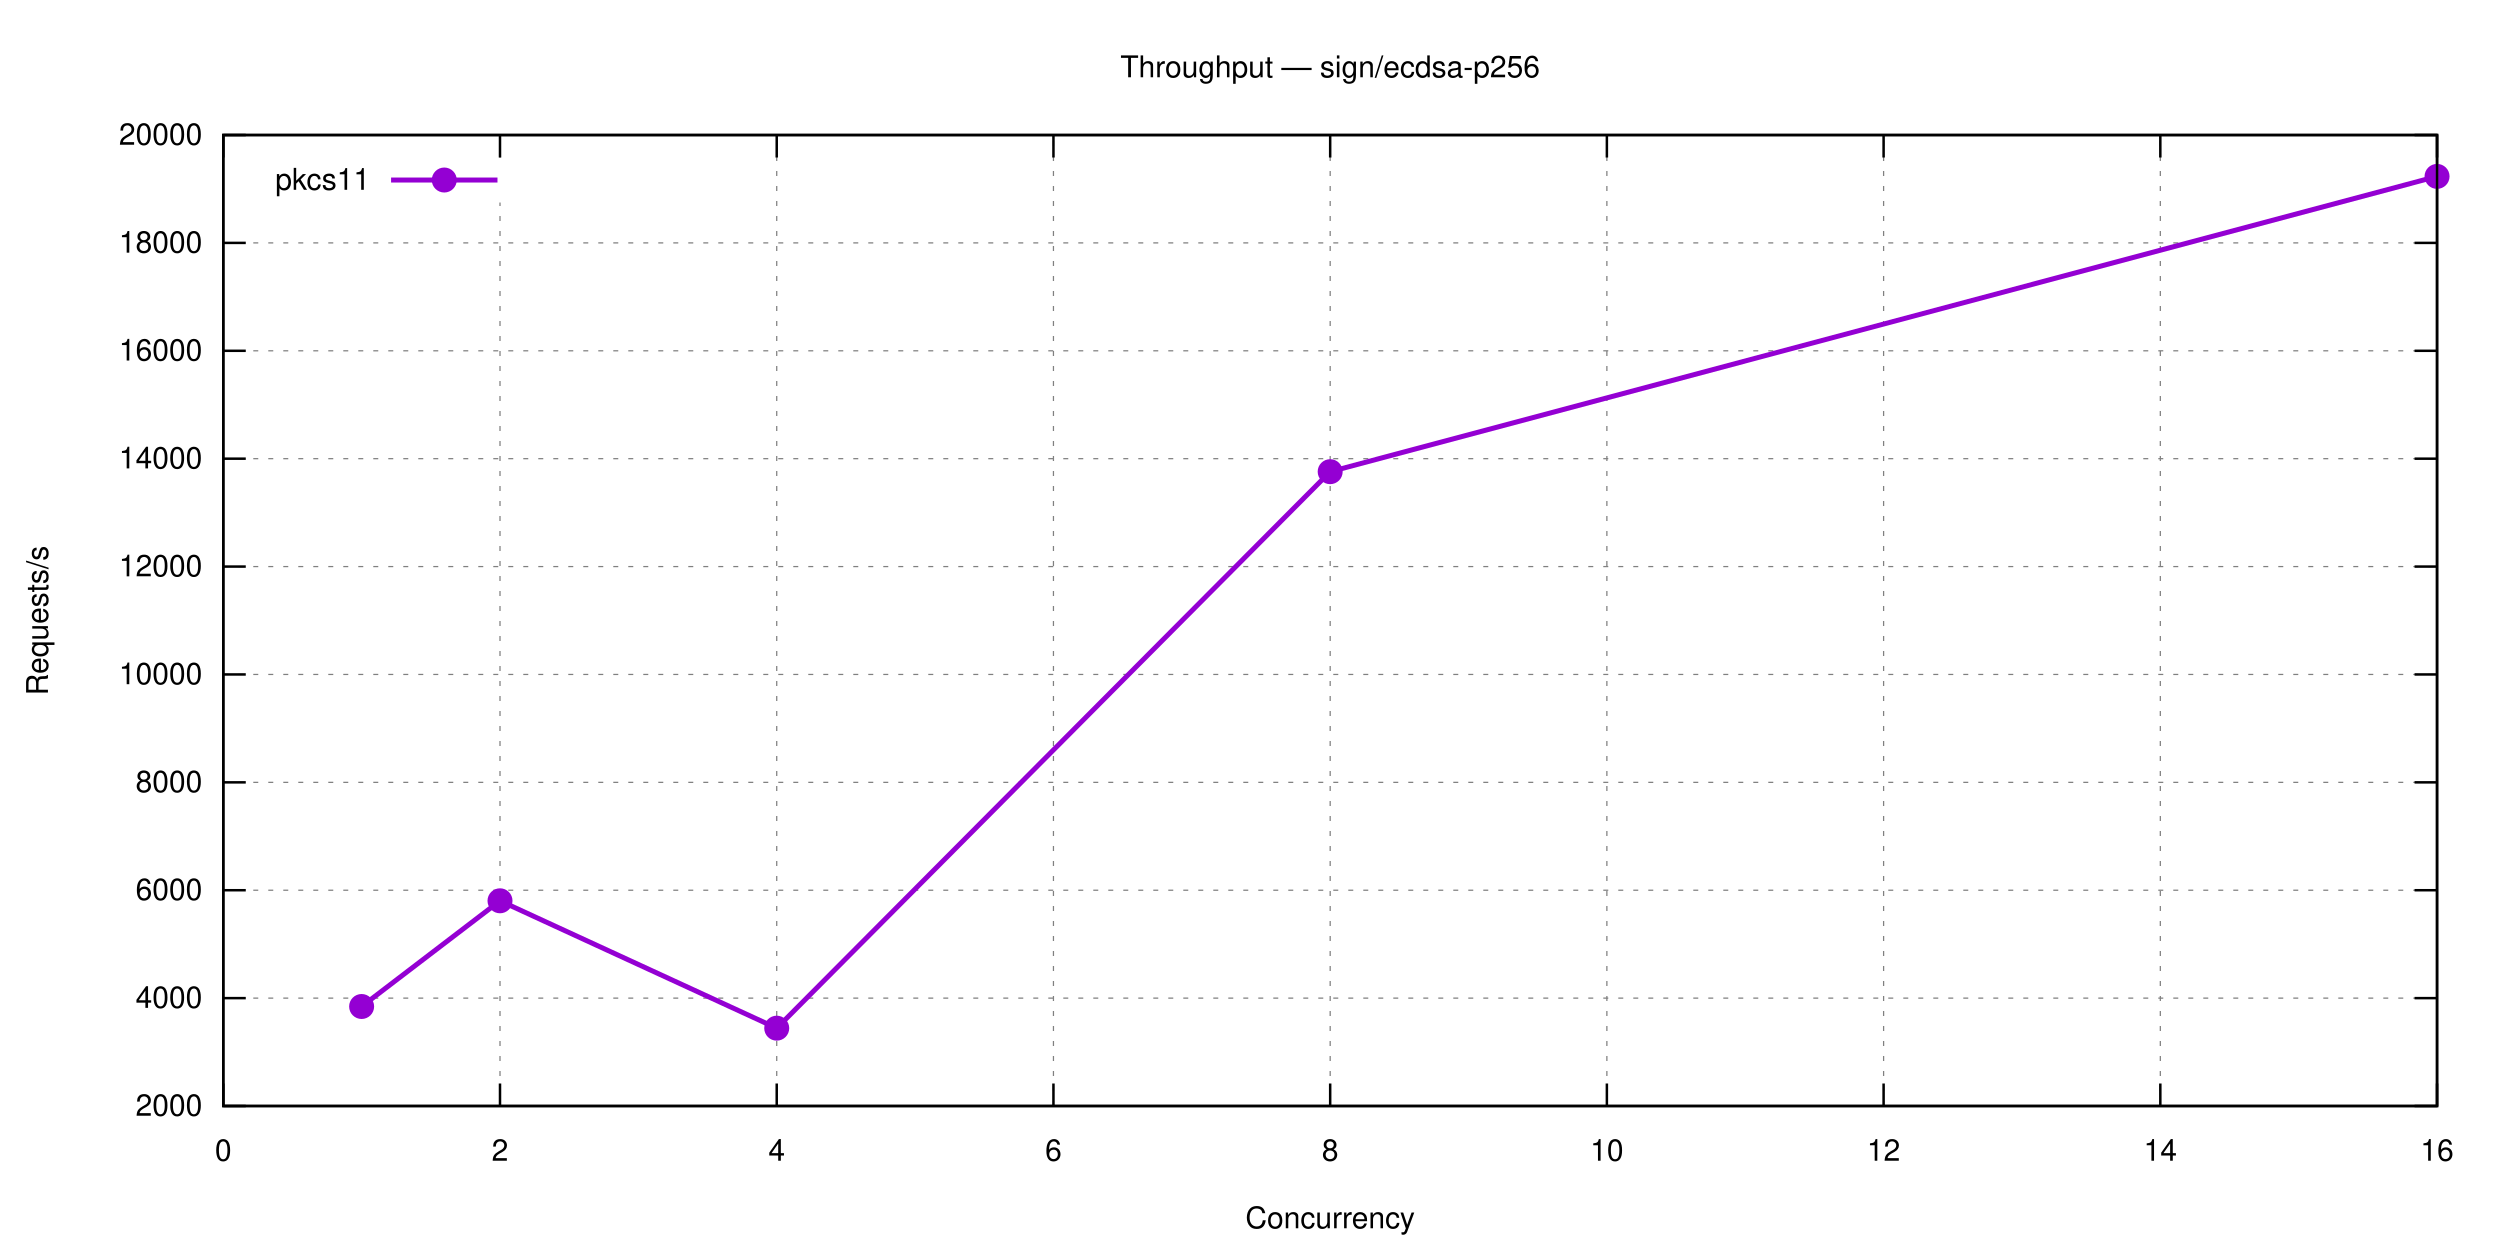
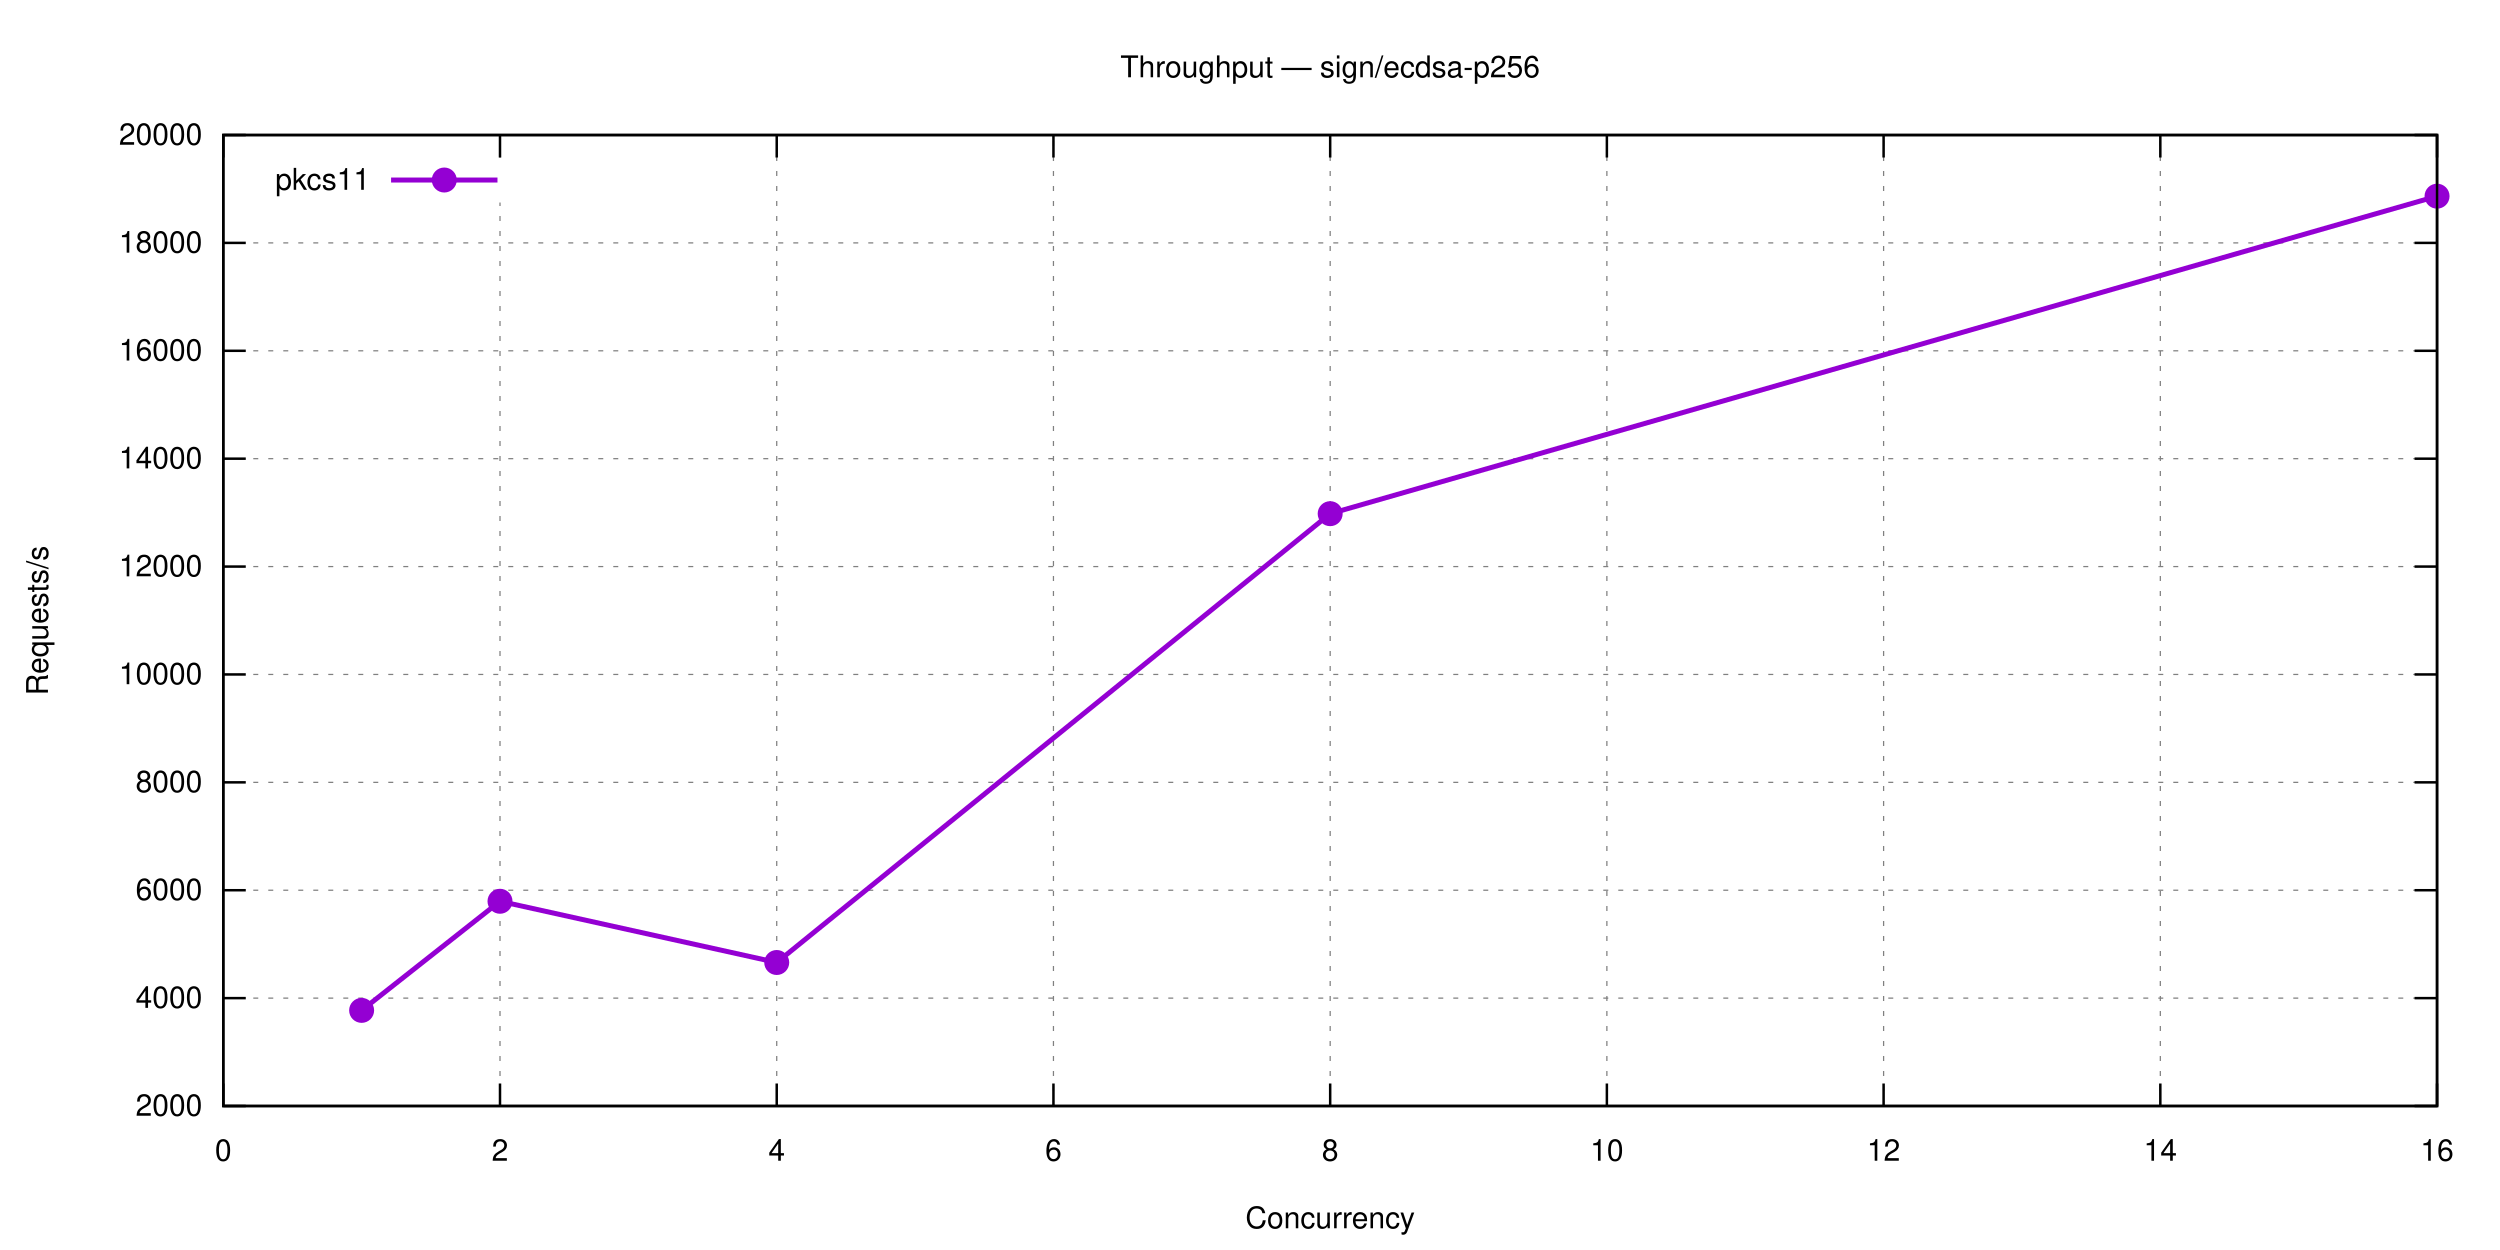
<svg xmlns="http://www.w3.org/2000/svg" xmlns:xlink="http://www.w3.org/1999/xlink" width="1000" height="500" viewBox="0 0 1000 500">
  <g id="gnuplot_canvas">
    <rect x="0" y="0" width="1000" height="500" fill="none" />
    <defs>
      <circle id="gpDot" r="0.5" stroke-width="0.5" stroke="currentColor" />
      <path id="gpPt0" stroke-width="0.222" stroke="currentColor" d="M-1,0 h2 M0,-1 v2" />
      <path id="gpPt1" stroke-width="0.222" stroke="currentColor" d="M-1,-1 L1,1 M1,-1 L-1,1" />
      <path id="gpPt2" stroke-width="0.222" stroke="currentColor" d="M-1,0 L1,0 M0,-1 L0,1 M-1,-1 L1,1 M-1,1 L1,-1" />
      <rect id="gpPt3" stroke-width="0.222" stroke="currentColor" x="-1" y="-1" width="2" height="2" />
      <rect id="gpPt4" stroke-width="0.222" stroke="currentColor" fill="currentColor" x="-1" y="-1" width="2" height="2" />
      <circle id="gpPt5" stroke-width="0.222" stroke="currentColor" cx="0" cy="0" r="1" />
      <use xlink:href="#gpPt5" id="gpPt6" fill="currentColor" stroke="none" />
      <path id="gpPt7" stroke-width="0.222" stroke="currentColor" d="M0,-1.33 L-1.33,0.67 L1.33,0.67 z" />
      <use xlink:href="#gpPt7" id="gpPt8" fill="currentColor" stroke="none" />
      <use xlink:href="#gpPt7" id="gpPt9" stroke="currentColor" transform="rotate(180)" />
      <use xlink:href="#gpPt9" id="gpPt10" fill="currentColor" stroke="none" />
      <use xlink:href="#gpPt3" id="gpPt11" stroke="currentColor" transform="rotate(45)" />
      <use xlink:href="#gpPt11" id="gpPt12" fill="currentColor" stroke="none" />
      <path id="gpPt13" stroke-width="0.222" stroke="currentColor" d="M0,1.330 L1.265,0.411 L0.782,-1.067 L-0.782,-1.076 L-1.265,0.411 z" />
      <use xlink:href="#gpPt13" id="gpPt14" fill="currentColor" stroke="none" />
      <filter id="textbox" filterUnits="objectBoundingBox" x="0" y="0" height="1" width="1">
        <feFlood flood-color="white" flood-opacity="1" result="bgnd" />
        <feComposite in="SourceGraphic" in2="bgnd" operator="atop" />
      </filter>
      <filter id="greybox" filterUnits="objectBoundingBox" x="0" y="0" height="1" width="1">
        <feFlood flood-color="lightgrey" flood-opacity="1" result="grey" />
        <feComposite in="SourceGraphic" in2="grey" operator="atop" />
      </filter>
    </defs>
    <g fill="none" color="white" stroke="currentColor" stroke-width="1.00" stroke-linecap="butt" stroke-linejoin="miter">
</g>
    <g fill="none" color="black" stroke="currentColor" stroke-width="1.00" stroke-linecap="butt" stroke-linejoin="miter">
</g>
    <g fill="none" color="black" stroke="black" stroke-width="0.50" stroke-linecap="butt" stroke-linejoin="miter">
</g>
    <g fill="none" color="gray" stroke="currentColor" stroke-width="0.50" stroke-linecap="butt" stroke-linejoin="miter">
      <path stroke="gray" stroke-dasharray="2,4" class="gridline" d="M89.31,442.40 L974.82,442.40  " />
    </g>
    <g fill="none" color="gray" stroke="gray" stroke-width="1.00" stroke-linecap="butt" stroke-linejoin="miter">
</g>
    <g fill="none" color="black" stroke="currentColor" stroke-width="1.00" stroke-linecap="butt" stroke-linejoin="miter">
      <path stroke="black" d="M89.31,442.40 L98.31,442.40 M974.82,442.40 L965.82,442.40  " />
      <g transform="translate(80.92,446.30)" stroke="none" fill="black" font-family="Helvetica" font-size="12.00" text-anchor="end">
        <text>
          <tspan font-family="Helvetica"> 2000</tspan>
        </text>
      </g>
    </g>
    <g fill="none" color="black" stroke="currentColor" stroke-width="1.00" stroke-linecap="butt" stroke-linejoin="miter">
</g>
    <g fill="none" color="black" stroke="black" stroke-width="0.50" stroke-linecap="butt" stroke-linejoin="miter">
</g>
    <g fill="none" color="gray" stroke="currentColor" stroke-width="0.50" stroke-linecap="butt" stroke-linejoin="miter">
      <path stroke="gray" stroke-dasharray="2,4" class="gridline" d="M89.31,399.25 L974.82,399.25  " />
    </g>
    <g fill="none" color="gray" stroke="gray" stroke-width="1.00" stroke-linecap="butt" stroke-linejoin="miter">
</g>
    <g fill="none" color="black" stroke="currentColor" stroke-width="1.00" stroke-linecap="butt" stroke-linejoin="miter">
      <path stroke="black" d="M89.31,399.25 L98.31,399.25 M974.82,399.25 L965.82,399.25  " />
      <g transform="translate(80.92,403.15)" stroke="none" fill="black" font-family="Helvetica" font-size="12.00" text-anchor="end">
        <text>
          <tspan font-family="Helvetica"> 4000</tspan>
        </text>
      </g>
    </g>
    <g fill="none" color="black" stroke="currentColor" stroke-width="1.00" stroke-linecap="butt" stroke-linejoin="miter">
</g>
    <g fill="none" color="black" stroke="black" stroke-width="0.50" stroke-linecap="butt" stroke-linejoin="miter">
</g>
    <g fill="none" color="gray" stroke="currentColor" stroke-width="0.50" stroke-linecap="butt" stroke-linejoin="miter">
      <path stroke="gray" stroke-dasharray="2,4" class="gridline" d="M89.31,356.09 L974.82,356.09  " />
    </g>
    <g fill="none" color="gray" stroke="gray" stroke-width="1.00" stroke-linecap="butt" stroke-linejoin="miter">
</g>
    <g fill="none" color="black" stroke="currentColor" stroke-width="1.00" stroke-linecap="butt" stroke-linejoin="miter">
      <path stroke="black" d="M89.31,356.09 L98.31,356.09 M974.82,356.09 L965.82,356.09  " />
      <g transform="translate(80.92,359.99)" stroke="none" fill="black" font-family="Helvetica" font-size="12.00" text-anchor="end">
        <text>
          <tspan font-family="Helvetica"> 6000</tspan>
        </text>
      </g>
    </g>
    <g fill="none" color="black" stroke="currentColor" stroke-width="1.00" stroke-linecap="butt" stroke-linejoin="miter">
</g>
    <g fill="none" color="black" stroke="black" stroke-width="0.50" stroke-linecap="butt" stroke-linejoin="miter">
</g>
    <g fill="none" color="gray" stroke="currentColor" stroke-width="0.50" stroke-linecap="butt" stroke-linejoin="miter">
      <path stroke="gray" stroke-dasharray="2,4" class="gridline" d="M89.31,312.94 L974.82,312.94  " />
    </g>
    <g fill="none" color="gray" stroke="gray" stroke-width="1.00" stroke-linecap="butt" stroke-linejoin="miter">
</g>
    <g fill="none" color="black" stroke="currentColor" stroke-width="1.00" stroke-linecap="butt" stroke-linejoin="miter">
      <path stroke="black" d="M89.31,312.94 L98.31,312.94 M974.82,312.94 L965.82,312.94  " />
      <g transform="translate(80.92,316.84)" stroke="none" fill="black" font-family="Helvetica" font-size="12.00" text-anchor="end">
        <text>
          <tspan font-family="Helvetica"> 8000</tspan>
        </text>
      </g>
    </g>
    <g fill="none" color="black" stroke="currentColor" stroke-width="1.00" stroke-linecap="butt" stroke-linejoin="miter">
</g>
    <g fill="none" color="black" stroke="black" stroke-width="0.50" stroke-linecap="butt" stroke-linejoin="miter">
</g>
    <g fill="none" color="gray" stroke="currentColor" stroke-width="0.50" stroke-linecap="butt" stroke-linejoin="miter">
      <path stroke="gray" stroke-dasharray="2,4" class="gridline" d="M89.31,269.78 L974.82,269.78  " />
    </g>
    <g fill="none" color="gray" stroke="gray" stroke-width="1.00" stroke-linecap="butt" stroke-linejoin="miter">
</g>
    <g fill="none" color="black" stroke="currentColor" stroke-width="1.00" stroke-linecap="butt" stroke-linejoin="miter">
      <path stroke="black" d="M89.31,269.78 L98.31,269.78 M974.82,269.78 L965.82,269.78  " />
      <g transform="translate(80.92,273.68)" stroke="none" fill="black" font-family="Helvetica" font-size="12.00" text-anchor="end">
        <text>
          <tspan font-family="Helvetica"> 10000</tspan>
        </text>
      </g>
    </g>
    <g fill="none" color="black" stroke="currentColor" stroke-width="1.00" stroke-linecap="butt" stroke-linejoin="miter">
</g>
    <g fill="none" color="black" stroke="black" stroke-width="0.50" stroke-linecap="butt" stroke-linejoin="miter">
</g>
    <g fill="none" color="gray" stroke="currentColor" stroke-width="0.50" stroke-linecap="butt" stroke-linejoin="miter">
      <path stroke="gray" stroke-dasharray="2,4" class="gridline" d="M89.31,226.63 L974.82,226.63  " />
    </g>
    <g fill="none" color="gray" stroke="gray" stroke-width="1.00" stroke-linecap="butt" stroke-linejoin="miter">
</g>
    <g fill="none" color="black" stroke="currentColor" stroke-width="1.00" stroke-linecap="butt" stroke-linejoin="miter">
      <path stroke="black" d="M89.31,226.63 L98.31,226.63 M974.82,226.63 L965.82,226.63  " />
      <g transform="translate(80.92,230.53)" stroke="none" fill="black" font-family="Helvetica" font-size="12.00" text-anchor="end">
        <text>
          <tspan font-family="Helvetica"> 12000</tspan>
        </text>
      </g>
    </g>
    <g fill="none" color="black" stroke="currentColor" stroke-width="1.00" stroke-linecap="butt" stroke-linejoin="miter">
</g>
    <g fill="none" color="black" stroke="black" stroke-width="0.50" stroke-linecap="butt" stroke-linejoin="miter">
</g>
    <g fill="none" color="gray" stroke="currentColor" stroke-width="0.50" stroke-linecap="butt" stroke-linejoin="miter">
      <path stroke="gray" stroke-dasharray="2,4" class="gridline" d="M89.31,183.47 L974.82,183.47  " />
    </g>
    <g fill="none" color="gray" stroke="gray" stroke-width="1.00" stroke-linecap="butt" stroke-linejoin="miter">
</g>
    <g fill="none" color="black" stroke="currentColor" stroke-width="1.00" stroke-linecap="butt" stroke-linejoin="miter">
      <path stroke="black" d="M89.31,183.47 L98.31,183.47 M974.82,183.47 L965.82,183.47  " />
      <g transform="translate(80.92,187.37)" stroke="none" fill="black" font-family="Helvetica" font-size="12.00" text-anchor="end">
        <text>
          <tspan font-family="Helvetica"> 14000</tspan>
        </text>
      </g>
    </g>
    <g fill="none" color="black" stroke="currentColor" stroke-width="1.00" stroke-linecap="butt" stroke-linejoin="miter">
</g>
    <g fill="none" color="black" stroke="black" stroke-width="0.50" stroke-linecap="butt" stroke-linejoin="miter">
</g>
    <g fill="none" color="gray" stroke="currentColor" stroke-width="0.50" stroke-linecap="butt" stroke-linejoin="miter">
      <path stroke="gray" stroke-dasharray="2,4" class="gridline" d="M89.31,140.32 L974.82,140.32  " />
    </g>
    <g fill="none" color="gray" stroke="gray" stroke-width="1.00" stroke-linecap="butt" stroke-linejoin="miter">
</g>
    <g fill="none" color="black" stroke="currentColor" stroke-width="1.00" stroke-linecap="butt" stroke-linejoin="miter">
      <path stroke="black" d="M89.31,140.32 L98.31,140.32 M974.82,140.32 L965.82,140.32  " />
      <g transform="translate(80.92,144.22)" stroke="none" fill="black" font-family="Helvetica" font-size="12.00" text-anchor="end">
        <text>
          <tspan font-family="Helvetica"> 16000</tspan>
        </text>
      </g>
    </g>
    <g fill="none" color="black" stroke="currentColor" stroke-width="1.00" stroke-linecap="butt" stroke-linejoin="miter">
</g>
    <g fill="none" color="black" stroke="black" stroke-width="0.50" stroke-linecap="butt" stroke-linejoin="miter">
</g>
    <g fill="none" color="gray" stroke="currentColor" stroke-width="0.50" stroke-linecap="butt" stroke-linejoin="miter">
      <path stroke="gray" stroke-dasharray="2,4" class="gridline" d="M89.31,97.16 L974.82,97.16  " />
    </g>
    <g fill="none" color="gray" stroke="gray" stroke-width="1.00" stroke-linecap="butt" stroke-linejoin="miter">
</g>
    <g fill="none" color="black" stroke="currentColor" stroke-width="1.00" stroke-linecap="butt" stroke-linejoin="miter">
      <path stroke="black" d="M89.31,97.16 L98.31,97.16 M974.82,97.16 L965.82,97.16  " />
      <g transform="translate(80.92,101.06)" stroke="none" fill="black" font-family="Helvetica" font-size="12.00" text-anchor="end">
        <text>
          <tspan font-family="Helvetica"> 18000</tspan>
        </text>
      </g>
    </g>
    <g fill="none" color="black" stroke="currentColor" stroke-width="1.00" stroke-linecap="butt" stroke-linejoin="miter">
</g>
    <g fill="none" color="black" stroke="black" stroke-width="0.50" stroke-linecap="butt" stroke-linejoin="miter">
</g>
    <g fill="none" color="gray" stroke="currentColor" stroke-width="0.50" stroke-linecap="butt" stroke-linejoin="miter">
      <path stroke="gray" stroke-dasharray="2,4" class="gridline" d="M89.31,54.01 L974.82,54.01  " />
    </g>
    <g fill="none" color="gray" stroke="gray" stroke-width="1.00" stroke-linecap="butt" stroke-linejoin="miter">
</g>
    <g fill="none" color="black" stroke="currentColor" stroke-width="1.00" stroke-linecap="butt" stroke-linejoin="miter">
      <path stroke="black" d="M89.31,54.01 L98.31,54.01 M974.82,54.01 L965.82,54.01  " />
      <g transform="translate(80.92,57.91)" stroke="none" fill="black" font-family="Helvetica" font-size="12.00" text-anchor="end">
        <text>
          <tspan font-family="Helvetica"> 20000</tspan>
        </text>
      </g>
    </g>
    <g fill="none" color="black" stroke="currentColor" stroke-width="1.00" stroke-linecap="butt" stroke-linejoin="miter">
</g>
    <g fill="none" color="black" stroke="black" stroke-width="0.50" stroke-linecap="butt" stroke-linejoin="miter">
</g>
    <g fill="none" color="gray" stroke="currentColor" stroke-width="0.50" stroke-linecap="butt" stroke-linejoin="miter">
      <path stroke="gray" stroke-dasharray="2,4" class="gridline" d="M89.31,442.40 L89.31,54.01  " />
    </g>
    <g fill="none" color="gray" stroke="gray" stroke-width="1.00" stroke-linecap="butt" stroke-linejoin="miter">
</g>
    <g fill="none" color="black" stroke="currentColor" stroke-width="1.00" stroke-linecap="butt" stroke-linejoin="miter">
      <path stroke="black" d="M89.31,442.40 L89.31,433.40 M89.31,54.01 L89.31,63.01  " />
      <g transform="translate(89.31,464.30)" stroke="none" fill="black" font-family="Helvetica" font-size="12.00" text-anchor="middle">
        <text>
          <tspan font-family="Helvetica"> 0</tspan>
        </text>
      </g>
    </g>
    <g fill="none" color="black" stroke="currentColor" stroke-width="1.00" stroke-linecap="butt" stroke-linejoin="miter">
</g>
    <g fill="none" color="black" stroke="black" stroke-width="0.50" stroke-linecap="butt" stroke-linejoin="miter">
</g>
    <g fill="none" color="gray" stroke="currentColor" stroke-width="0.50" stroke-linecap="butt" stroke-linejoin="miter">
      <path stroke="gray" stroke-dasharray="2,4" class="gridline" d="M200.00,442.40 L200.00,81.01 M200.00,63.01 L200.00,54.01  " />
    </g>
    <g fill="none" color="gray" stroke="gray" stroke-width="1.00" stroke-linecap="butt" stroke-linejoin="miter">
</g>
    <g fill="none" color="black" stroke="currentColor" stroke-width="1.00" stroke-linecap="butt" stroke-linejoin="miter">
      <path stroke="black" d="M200.00,442.40 L200.00,433.40 M200.00,54.01 L200.00,63.01  " />
      <g transform="translate(200.00,464.30)" stroke="none" fill="black" font-family="Helvetica" font-size="12.00" text-anchor="middle">
        <text>
          <tspan font-family="Helvetica"> 2</tspan>
        </text>
      </g>
    </g>
    <g fill="none" color="black" stroke="currentColor" stroke-width="1.00" stroke-linecap="butt" stroke-linejoin="miter">
</g>
    <g fill="none" color="black" stroke="black" stroke-width="0.50" stroke-linecap="butt" stroke-linejoin="miter">
</g>
    <g fill="none" color="gray" stroke="currentColor" stroke-width="0.50" stroke-linecap="butt" stroke-linejoin="miter">
      <path stroke="gray" stroke-dasharray="2,4" class="gridline" d="M310.69,442.40 L310.69,54.01  " />
    </g>
    <g fill="none" color="gray" stroke="gray" stroke-width="1.00" stroke-linecap="butt" stroke-linejoin="miter">
</g>
    <g fill="none" color="black" stroke="currentColor" stroke-width="1.00" stroke-linecap="butt" stroke-linejoin="miter">
      <path stroke="black" d="M310.69,442.40 L310.69,433.40 M310.69,54.01 L310.69,63.01  " />
      <g transform="translate(310.69,464.30)" stroke="none" fill="black" font-family="Helvetica" font-size="12.00" text-anchor="middle">
        <text>
          <tspan font-family="Helvetica"> 4</tspan>
        </text>
      </g>
    </g>
    <g fill="none" color="black" stroke="currentColor" stroke-width="1.00" stroke-linecap="butt" stroke-linejoin="miter">
</g>
    <g fill="none" color="black" stroke="black" stroke-width="0.50" stroke-linecap="butt" stroke-linejoin="miter">
</g>
    <g fill="none" color="gray" stroke="currentColor" stroke-width="0.50" stroke-linecap="butt" stroke-linejoin="miter">
      <path stroke="gray" stroke-dasharray="2,4" class="gridline" d="M421.38,442.40 L421.38,54.01  " />
    </g>
    <g fill="none" color="gray" stroke="gray" stroke-width="1.00" stroke-linecap="butt" stroke-linejoin="miter">
</g>
    <g fill="none" color="black" stroke="currentColor" stroke-width="1.00" stroke-linecap="butt" stroke-linejoin="miter">
      <path stroke="black" d="M421.38,442.40 L421.38,433.40 M421.38,54.01 L421.38,63.01  " />
      <g transform="translate(421.38,464.30)" stroke="none" fill="black" font-family="Helvetica" font-size="12.00" text-anchor="middle">
        <text>
          <tspan font-family="Helvetica"> 6</tspan>
        </text>
      </g>
    </g>
    <g fill="none" color="black" stroke="currentColor" stroke-width="1.00" stroke-linecap="butt" stroke-linejoin="miter">
</g>
    <g fill="none" color="black" stroke="black" stroke-width="0.50" stroke-linecap="butt" stroke-linejoin="miter">
</g>
    <g fill="none" color="gray" stroke="currentColor" stroke-width="0.50" stroke-linecap="butt" stroke-linejoin="miter">
      <path stroke="gray" stroke-dasharray="2,4" class="gridline" d="M532.07,442.40 L532.07,54.01  " />
    </g>
    <g fill="none" color="gray" stroke="gray" stroke-width="1.00" stroke-linecap="butt" stroke-linejoin="miter">
</g>
    <g fill="none" color="black" stroke="currentColor" stroke-width="1.00" stroke-linecap="butt" stroke-linejoin="miter">
      <path stroke="black" d="M532.07,442.40 L532.07,433.40 M532.07,54.01 L532.07,63.01  " />
      <g transform="translate(532.07,464.30)" stroke="none" fill="black" font-family="Helvetica" font-size="12.00" text-anchor="middle">
        <text>
          <tspan font-family="Helvetica"> 8</tspan>
        </text>
      </g>
    </g>
    <g fill="none" color="black" stroke="currentColor" stroke-width="1.00" stroke-linecap="butt" stroke-linejoin="miter">
</g>
    <g fill="none" color="black" stroke="black" stroke-width="0.50" stroke-linecap="butt" stroke-linejoin="miter">
</g>
    <g fill="none" color="gray" stroke="currentColor" stroke-width="0.50" stroke-linecap="butt" stroke-linejoin="miter">
      <path stroke="gray" stroke-dasharray="2,4" class="gridline" d="M642.75,442.40 L642.75,54.01  " />
    </g>
    <g fill="none" color="gray" stroke="gray" stroke-width="1.00" stroke-linecap="butt" stroke-linejoin="miter">
</g>
    <g fill="none" color="black" stroke="currentColor" stroke-width="1.00" stroke-linecap="butt" stroke-linejoin="miter">
      <path stroke="black" d="M642.75,442.40 L642.75,433.40 M642.75,54.01 L642.75,63.01  " />
      <g transform="translate(642.75,464.30)" stroke="none" fill="black" font-family="Helvetica" font-size="12.00" text-anchor="middle">
        <text>
          <tspan font-family="Helvetica"> 10</tspan>
        </text>
      </g>
    </g>
    <g fill="none" color="black" stroke="currentColor" stroke-width="1.00" stroke-linecap="butt" stroke-linejoin="miter">
</g>
    <g fill="none" color="black" stroke="black" stroke-width="0.50" stroke-linecap="butt" stroke-linejoin="miter">
</g>
    <g fill="none" color="gray" stroke="currentColor" stroke-width="0.50" stroke-linecap="butt" stroke-linejoin="miter">
      <path stroke="gray" stroke-dasharray="2,4" class="gridline" d="M753.44,442.40 L753.44,54.01  " />
    </g>
    <g fill="none" color="gray" stroke="gray" stroke-width="1.00" stroke-linecap="butt" stroke-linejoin="miter">
</g>
    <g fill="none" color="black" stroke="currentColor" stroke-width="1.00" stroke-linecap="butt" stroke-linejoin="miter">
      <path stroke="black" d="M753.44,442.40 L753.44,433.40 M753.44,54.01 L753.44,63.01  " />
      <g transform="translate(753.44,464.30)" stroke="none" fill="black" font-family="Helvetica" font-size="12.00" text-anchor="middle">
        <text>
          <tspan font-family="Helvetica"> 12</tspan>
        </text>
      </g>
    </g>
    <g fill="none" color="black" stroke="currentColor" stroke-width="1.00" stroke-linecap="butt" stroke-linejoin="miter">
</g>
    <g fill="none" color="black" stroke="black" stroke-width="0.50" stroke-linecap="butt" stroke-linejoin="miter">
</g>
    <g fill="none" color="gray" stroke="currentColor" stroke-width="0.50" stroke-linecap="butt" stroke-linejoin="miter">
      <path stroke="gray" stroke-dasharray="2,4" class="gridline" d="M864.13,442.40 L864.13,54.01  " />
    </g>
    <g fill="none" color="gray" stroke="gray" stroke-width="1.00" stroke-linecap="butt" stroke-linejoin="miter">
</g>
    <g fill="none" color="black" stroke="currentColor" stroke-width="1.00" stroke-linecap="butt" stroke-linejoin="miter">
      <path stroke="black" d="M864.13,442.40 L864.13,433.40 M864.13,54.01 L864.13,63.01  " />
      <g transform="translate(864.13,464.30)" stroke="none" fill="black" font-family="Helvetica" font-size="12.00" text-anchor="middle">
        <text>
          <tspan font-family="Helvetica"> 14</tspan>
        </text>
      </g>
    </g>
    <g fill="none" color="black" stroke="currentColor" stroke-width="1.00" stroke-linecap="butt" stroke-linejoin="miter">
</g>
    <g fill="none" color="black" stroke="black" stroke-width="0.50" stroke-linecap="butt" stroke-linejoin="miter">
</g>
    <g fill="none" color="gray" stroke="currentColor" stroke-width="0.50" stroke-linecap="butt" stroke-linejoin="miter">
      <path stroke="gray" stroke-dasharray="2,4" class="gridline" d="M974.82,442.40 L974.82,54.01  " />
    </g>
    <g fill="none" color="gray" stroke="gray" stroke-width="1.00" stroke-linecap="butt" stroke-linejoin="miter">
</g>
    <g fill="none" color="black" stroke="currentColor" stroke-width="1.00" stroke-linecap="butt" stroke-linejoin="miter">
      <path stroke="black" d="M974.82,442.40 L974.82,433.40 M974.82,54.01 L974.82,63.01  " />
      <g transform="translate(974.82,464.30)" stroke="none" fill="black" font-family="Helvetica" font-size="12.00" text-anchor="middle">
        <text>
          <tspan font-family="Helvetica"> 16</tspan>
        </text>
      </g>
    </g>
    <g fill="none" color="black" stroke="currentColor" stroke-width="1.00" stroke-linecap="butt" stroke-linejoin="miter">
</g>
    <g fill="none" color="black" stroke="currentColor" stroke-width="1.00" stroke-linecap="butt" stroke-linejoin="miter">
      <path stroke="black" d="M89.31,54.01 L89.31,442.40 L974.82,442.40 L974.82,54.01 L89.31,54.01 Z  " />
    </g>
    <g fill="none" color="black" stroke="currentColor" stroke-width="1.00" stroke-linecap="butt" stroke-linejoin="miter">
</g>
    <g id="gnuplot_plot_1">
      <g fill="none" color="white" stroke="black" stroke-width="2.00" stroke-linecap="butt" stroke-linejoin="miter">
</g>
      <g fill="none" color="black" stroke="currentColor" stroke-width="2.00" stroke-linecap="butt" stroke-linejoin="miter">
        <g transform="translate(148.04,75.91)" stroke="none" fill="black" font-family="Helvetica" font-size="12.00" text-anchor="end">
          <text>
            <tspan font-family="Helvetica">pkcs11</tspan>
          </text>
        </g>
      </g>
      <g fill="none" color="black" stroke="currentColor" stroke-width="2.00" stroke-linecap="butt" stroke-linejoin="miter">
-         <path stroke="rgb(148,   0, 211)" d="M156.43,72.01 L198.99,72.01 M144.65,402.60 L200.00,360.32 L310.69,411.27 L532.07,188.67 L974.82,70.56  " />
-         <use xlink:href="#gpPt6" transform="translate(144.65,402.60) scale(4.50)" color="rgb(148,   0, 211)" />
-         <use xlink:href="#gpPt6" transform="translate(200.00,360.32) scale(4.50)" color="rgb(148,   0, 211)" />
-         <use xlink:href="#gpPt6" transform="translate(310.69,411.27) scale(4.50)" color="rgb(148,   0, 211)" />
-         <use xlink:href="#gpPt6" transform="translate(532.07,188.67) scale(4.50)" color="rgb(148,   0, 211)" />
-         <use xlink:href="#gpPt6" transform="translate(974.82,70.56) scale(4.50)" color="rgb(148,   0, 211)" />
+         <path stroke="rgb(148,   0, 211)" d="M156.43,72.01 L198.99,72.01 M144.65,404.15 L200.00,360.51 L310.69,385.00 L532.07,205.47 L974.82,78.47  " />
+         <use xlink:href="#gpPt6" transform="translate(144.65,404.15) scale(4.50)" color="rgb(148,   0, 211)" />
+         <use xlink:href="#gpPt6" transform="translate(200.00,360.51) scale(4.50)" color="rgb(148,   0, 211)" />
+         <use xlink:href="#gpPt6" transform="translate(310.69,385.00) scale(4.50)" color="rgb(148,   0, 211)" />
+         <use xlink:href="#gpPt6" transform="translate(532.07,205.47) scale(4.50)" color="rgb(148,   0, 211)" />
+         <use xlink:href="#gpPt6" transform="translate(974.82,78.47) scale(4.50)" color="rgb(148,   0, 211)" />
        <use xlink:href="#gpPt6" transform="translate(177.71,72.01) scale(4.50)" color="rgb(148,   0, 211)" />
      </g>
    </g>
    <g fill="none" color="black" stroke="currentColor" stroke-width="2.00" stroke-linecap="butt" stroke-linejoin="miter">
</g>
    <g fill="none" color="black" stroke="black" stroke-width="1.00" stroke-linecap="butt" stroke-linejoin="miter">
</g>
    <g fill="none" color="black" stroke="currentColor" stroke-width="1.00" stroke-linecap="butt" stroke-linejoin="miter">
      <path stroke="black" d="M89.31,54.01 L89.31,442.40 L974.82,442.40 L974.82,54.01 L89.31,54.01 Z  " />
      <g transform="translate(19.18,248.21) rotate(270.00)" stroke="none" fill="black" font-family="Helvetica" font-size="12.00" text-anchor="middle">
        <text>
          <tspan font-family="Helvetica">Requests/s</tspan>
        </text>
      </g>
    </g>
    <g fill="none" color="black" stroke="currentColor" stroke-width="1.00" stroke-linecap="butt" stroke-linejoin="miter">
      <g transform="translate(532.06,491.30)" stroke="none" fill="black" font-family="Helvetica" font-size="12.00" text-anchor="middle">
        <text>
          <tspan font-family="Helvetica">Concurrency</tspan>
        </text>
      </g>
    </g>
    <g fill="none" color="black" stroke="currentColor" stroke-width="1.00" stroke-linecap="butt" stroke-linejoin="miter">
</g>
    <g fill="none" color="black" stroke="currentColor" stroke-width="1.00" stroke-linecap="butt" stroke-linejoin="miter">
      <g transform="translate(532.06,30.91)" stroke="none" fill="black" font-family="Helvetica" font-size="12.00" text-anchor="middle">
        <text>
          <tspan font-family="Helvetica">Throughput — sign/ecdsa-p256</tspan>
        </text>
      </g>
    </g>
    <g fill="none" color="black" stroke="currentColor" stroke-width="1.00" stroke-linecap="butt" stroke-linejoin="miter">
</g>
  </g>
</svg>
